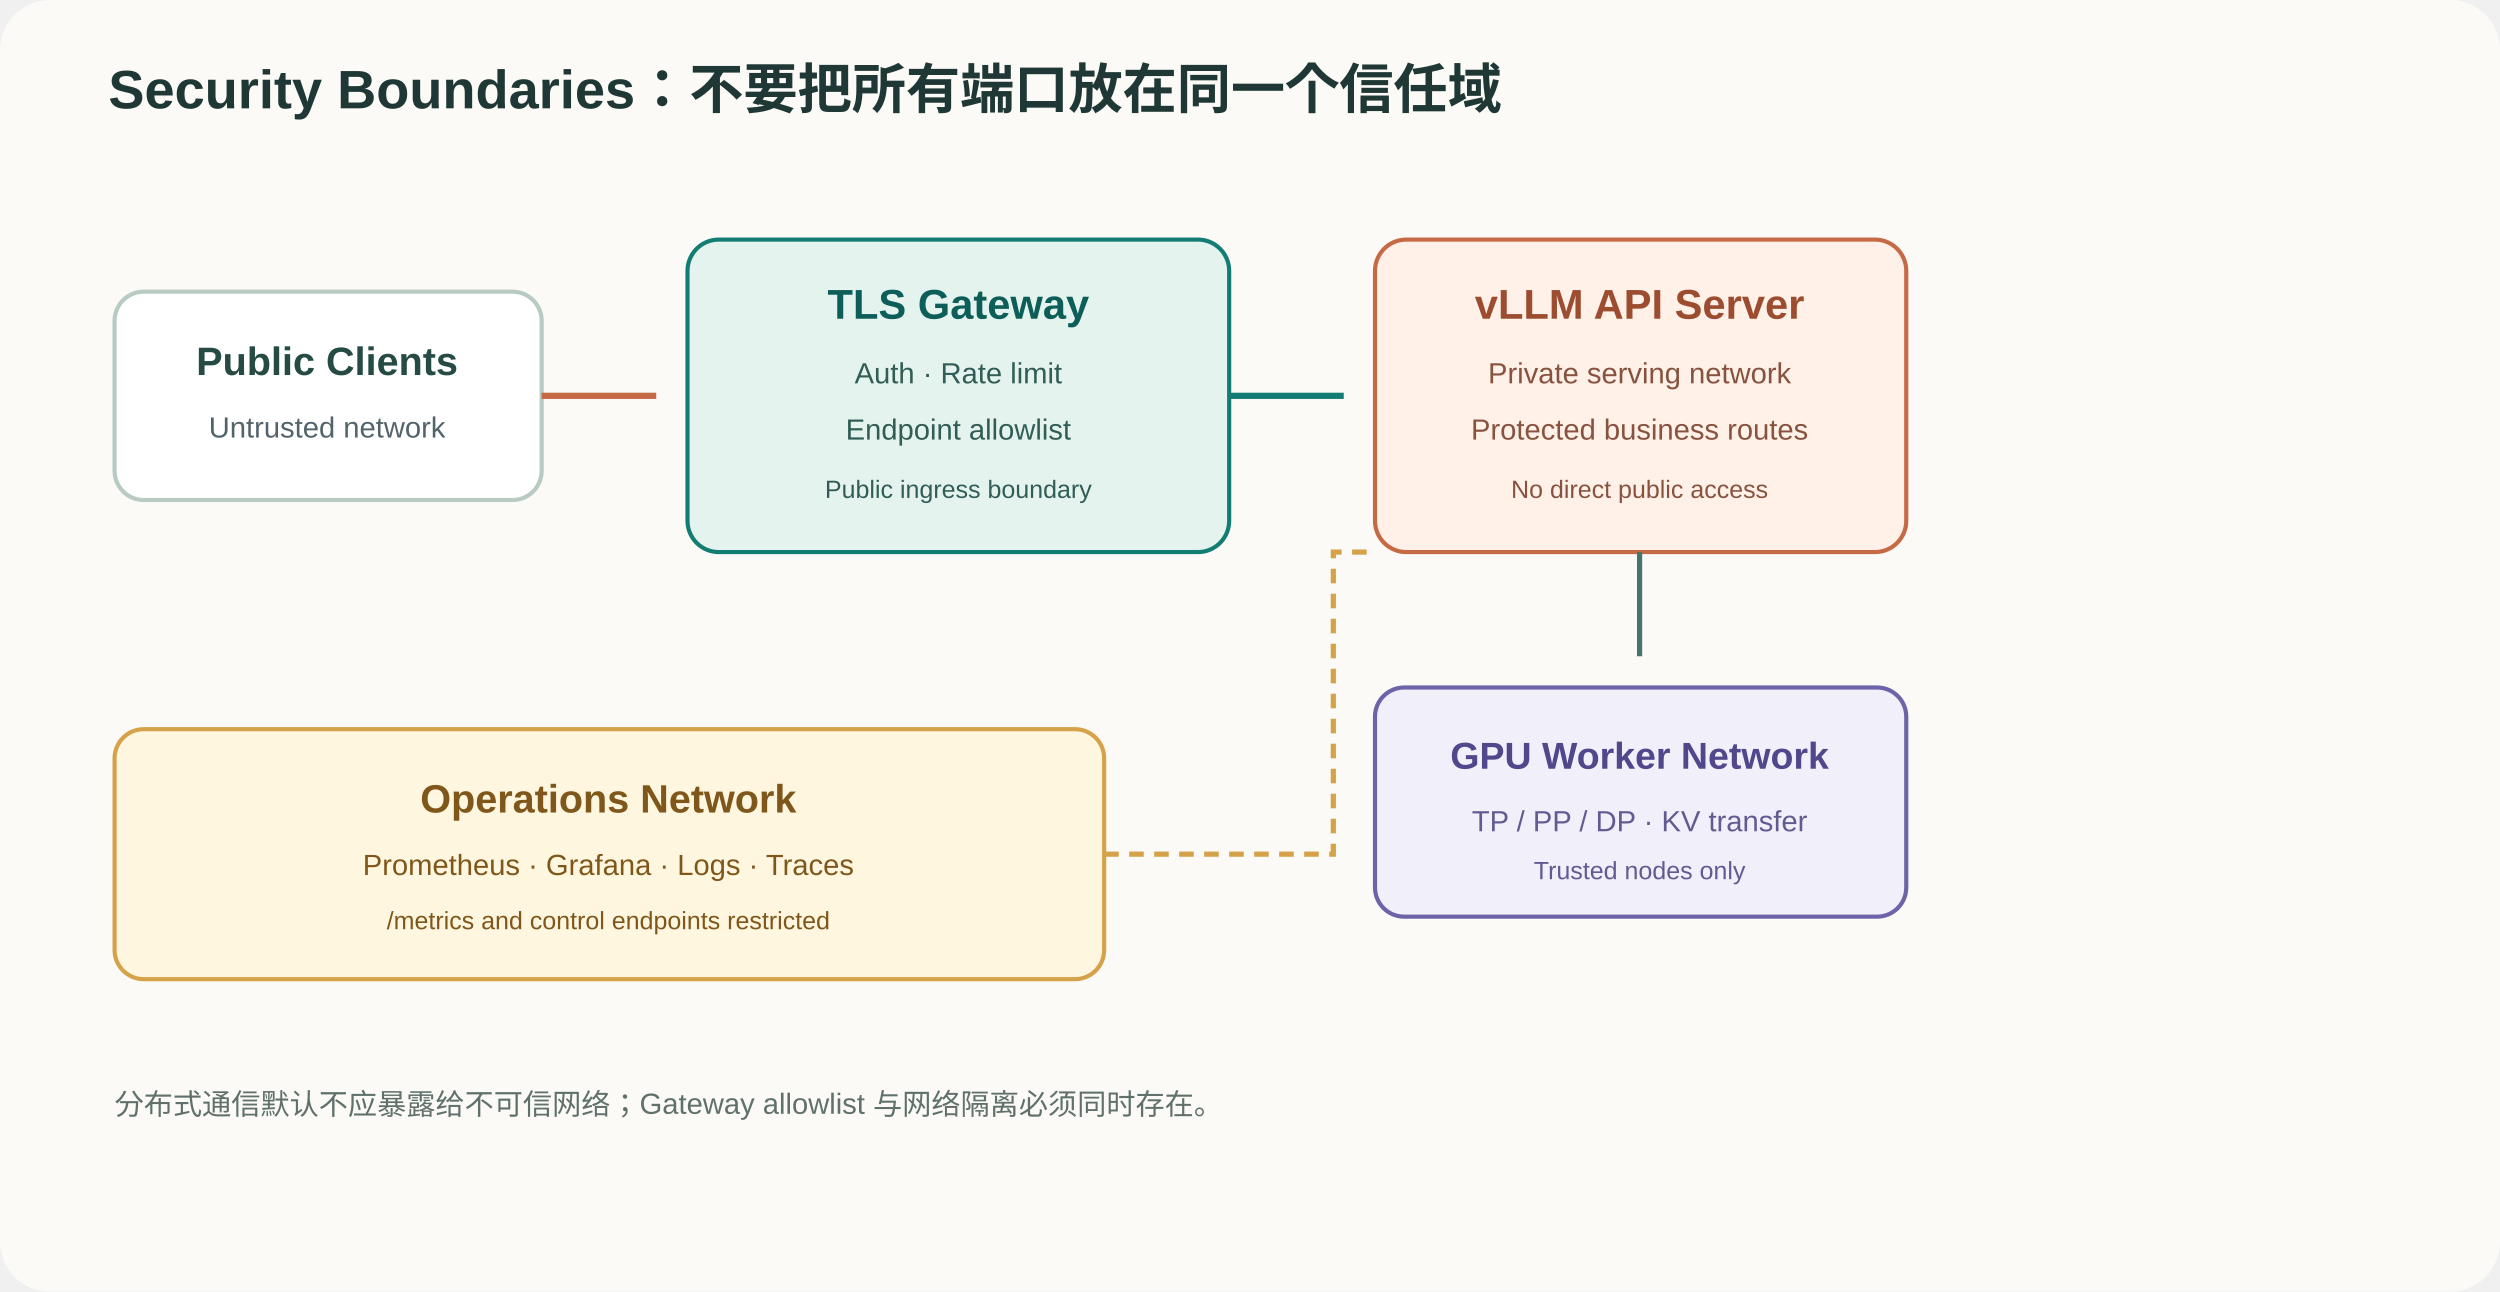
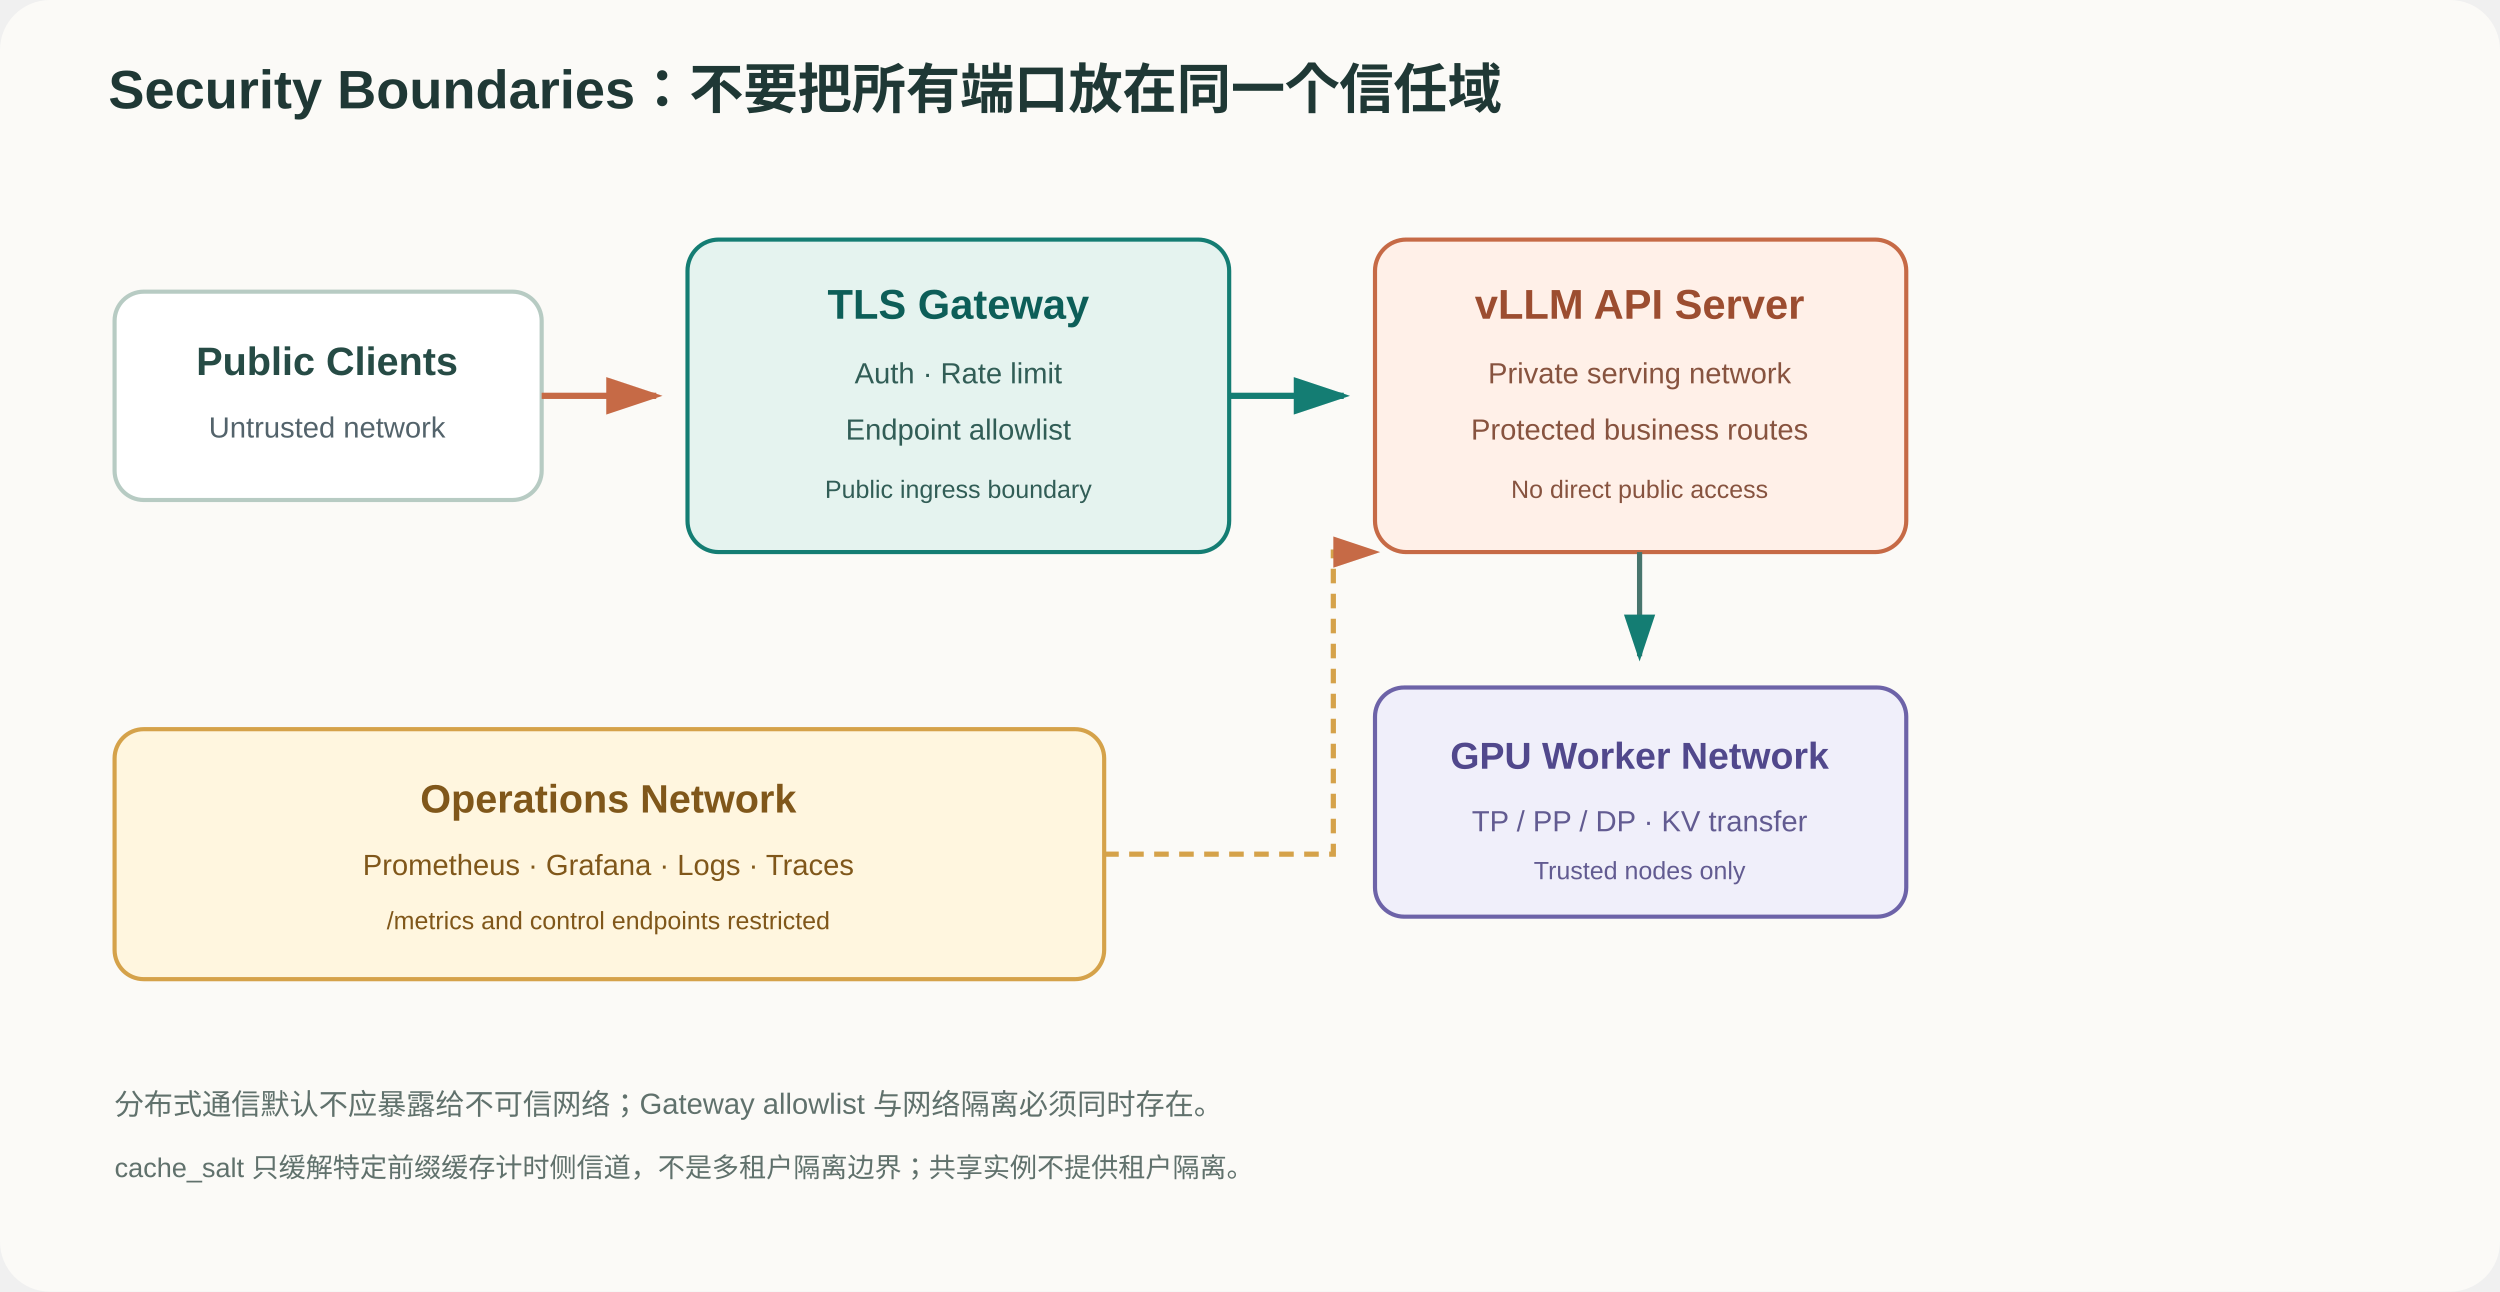
<svg xmlns="http://www.w3.org/2000/svg" viewBox="0 0 1200 620" role="img" aria-labelledby="title desc">
+   <defs>
+     <marker id="a18" markerWidth="10" markerHeight="10" refX="8" refY="3" orient="auto">
+       <path d="M0 0 L9 3 L0 6 Z" fill="#147d73" />
+     </marker>
+     <marker id="a18o" markerWidth="10" markerHeight="10" refX="8" refY="3" orient="auto">
+       <path d="M0 0 L9 3 L0 6 Z" fill="#c66a46" />
+     </marker>
+   </defs>
  <rect width="1200" height="620" rx="24" fill="#fbfaf7" />
  <text x="52" y="52" font-family="Arial,'PingFang SC',sans-serif" font-size="26" font-weight="700" fill="#1f3835">Security Boundaries：不要把所有端口放在同一个信任域</text>
  <g font-family="Arial,'PingFang SC',sans-serif">
-     <rect x="55" y="140" width="205" height="100" rx="14" fill="#fff" stroke="#b7cbc3" stroke-width="2" />
+     <rect id="public-clients" x="55" y="140" width="205" height="100" rx="14" fill="#fff" stroke="#b7cbc3" stroke-width="2" />
    <text x="157" y="180" text-anchor="middle" font-size="19" font-weight="700" fill="#264b45">Public Clients</text>
    <text x="157" y="210" text-anchor="middle" font-size="14" fill="#53636b">Untrusted network</text>
-     <path d="M260 190 H315" stroke="#c66a46" stroke-width="3" />
-     <rect x="330" y="115" width="260" height="150" rx="15" fill="#e5f3ef" stroke="#147d73" stroke-width="2" />
+     <path id="public-to-gateway" d="M260 190 H315" stroke="#c66a46" stroke-width="3" marker-end="url(#a18o)" />
+     <rect id="tls-gateway" x="330" y="115" width="260" height="150" rx="15" fill="#e5f3ef" stroke="#147d73" stroke-width="2" />
    <text x="460" y="153" text-anchor="middle" font-size="20" font-weight="700" fill="#0d5e58">TLS Gateway</text>
    <text x="460" y="184" text-anchor="middle" font-size="14" fill="#315d56">Auth · Rate limit</text>
    <text x="460" y="211" text-anchor="middle" font-size="14" fill="#315d56">Endpoint allowlist</text>
    <text x="460" y="239" text-anchor="middle" font-size="12" fill="#315d56">Public ingress boundary</text>
-     <path d="M590 190 H645" stroke="#147d73" stroke-width="3" />
-     <rect x="660" y="115" width="255" height="150" rx="15" fill="#fff0e8" stroke="#c66a46" stroke-width="2" />
+     <path id="gateway-to-api" d="M590 190 H645" stroke="#147d73" stroke-width="3" marker-end="url(#a18)" />
+     <rect id="vllm-api-server" x="660" y="115" width="255" height="150" rx="15" fill="#fff0e8" stroke="#c66a46" stroke-width="2" />
    <text x="787" y="153" text-anchor="middle" font-size="20" font-weight="700" fill="#9c4d30">vLLM API Server</text>
    <text x="787" y="184" text-anchor="middle" font-size="14" fill="#87533f">Private serving network</text>
    <text x="787" y="211" text-anchor="middle" font-size="14" fill="#87533f">Protected business routes</text>
    <text x="787" y="239" text-anchor="middle" font-size="12" fill="#87533f">No direct public access</text>
-     <path d="M787 265 V315" stroke="#47756d" stroke-width="2.5" />
-     <rect x="660" y="330" width="255" height="110" rx="14" fill="#f0effa" stroke="#6d63a8" stroke-width="2" />
+     <path id="api-to-worker-network" d="M787 265 V315" stroke="#47756d" stroke-width="2.5" marker-end="url(#a18)" />
+     <rect id="gpu-worker-network" x="660" y="330" width="255" height="110" rx="14" fill="#f0effa" stroke="#6d63a8" stroke-width="2" />
    <text x="787" y="369" text-anchor="middle" font-size="18" font-weight="700" fill="#51488c">GPU Worker Network</text>
    <text x="787" y="399" text-anchor="middle" font-size="14" fill="#625b91">TP / PP / DP · KV transfer</text>
    <text x="787" y="422" text-anchor="middle" font-size="12" fill="#625b91">Trusted nodes only</text>
-     <rect x="55" y="350" width="475" height="120" rx="14" fill="#fff6df" stroke="#d5a24a" stroke-width="2" />
+     <rect id="operations-network" x="55" y="350" width="475" height="120" rx="14" fill="#fff6df" stroke="#d5a24a" stroke-width="2" />
    <text x="292" y="390" text-anchor="middle" font-size="19" font-weight="700" fill="#80571a">Operations Network</text>
    <text x="292" y="420" text-anchor="middle" font-size="14" fill="#80571a">Prometheus · Grafana · Logs · Traces</text>
    <text x="292" y="446" text-anchor="middle" font-size="12" fill="#80571a">/metrics and control endpoints restricted</text>
-     <path d="M530 410 H640 V265 H660" fill="none" stroke="#d5a24a" stroke-width="2.5" stroke-dasharray="7 5" />
+     <path id="operations-to-api" d="M530 410 H640 V265 H660" fill="none" stroke="#d5a24a" stroke-width="2.5" stroke-dasharray="7 5" marker-end="url(#a18o)" />
    <text x="55" y="535" font-size="14" fill="#60716c">分布式通信默认不应暴露给不可信网络；Gateway allowlist 与网络隔离必须同时存在。</text>
+     <text x="55" y="565" font-size="13" fill="#60716c">cache_salt 只缓解特定前缀缓存计时侧信道，不是多租户隔离边界；共享实例不提供租户隔离。</text>
  </g>
</svg>
